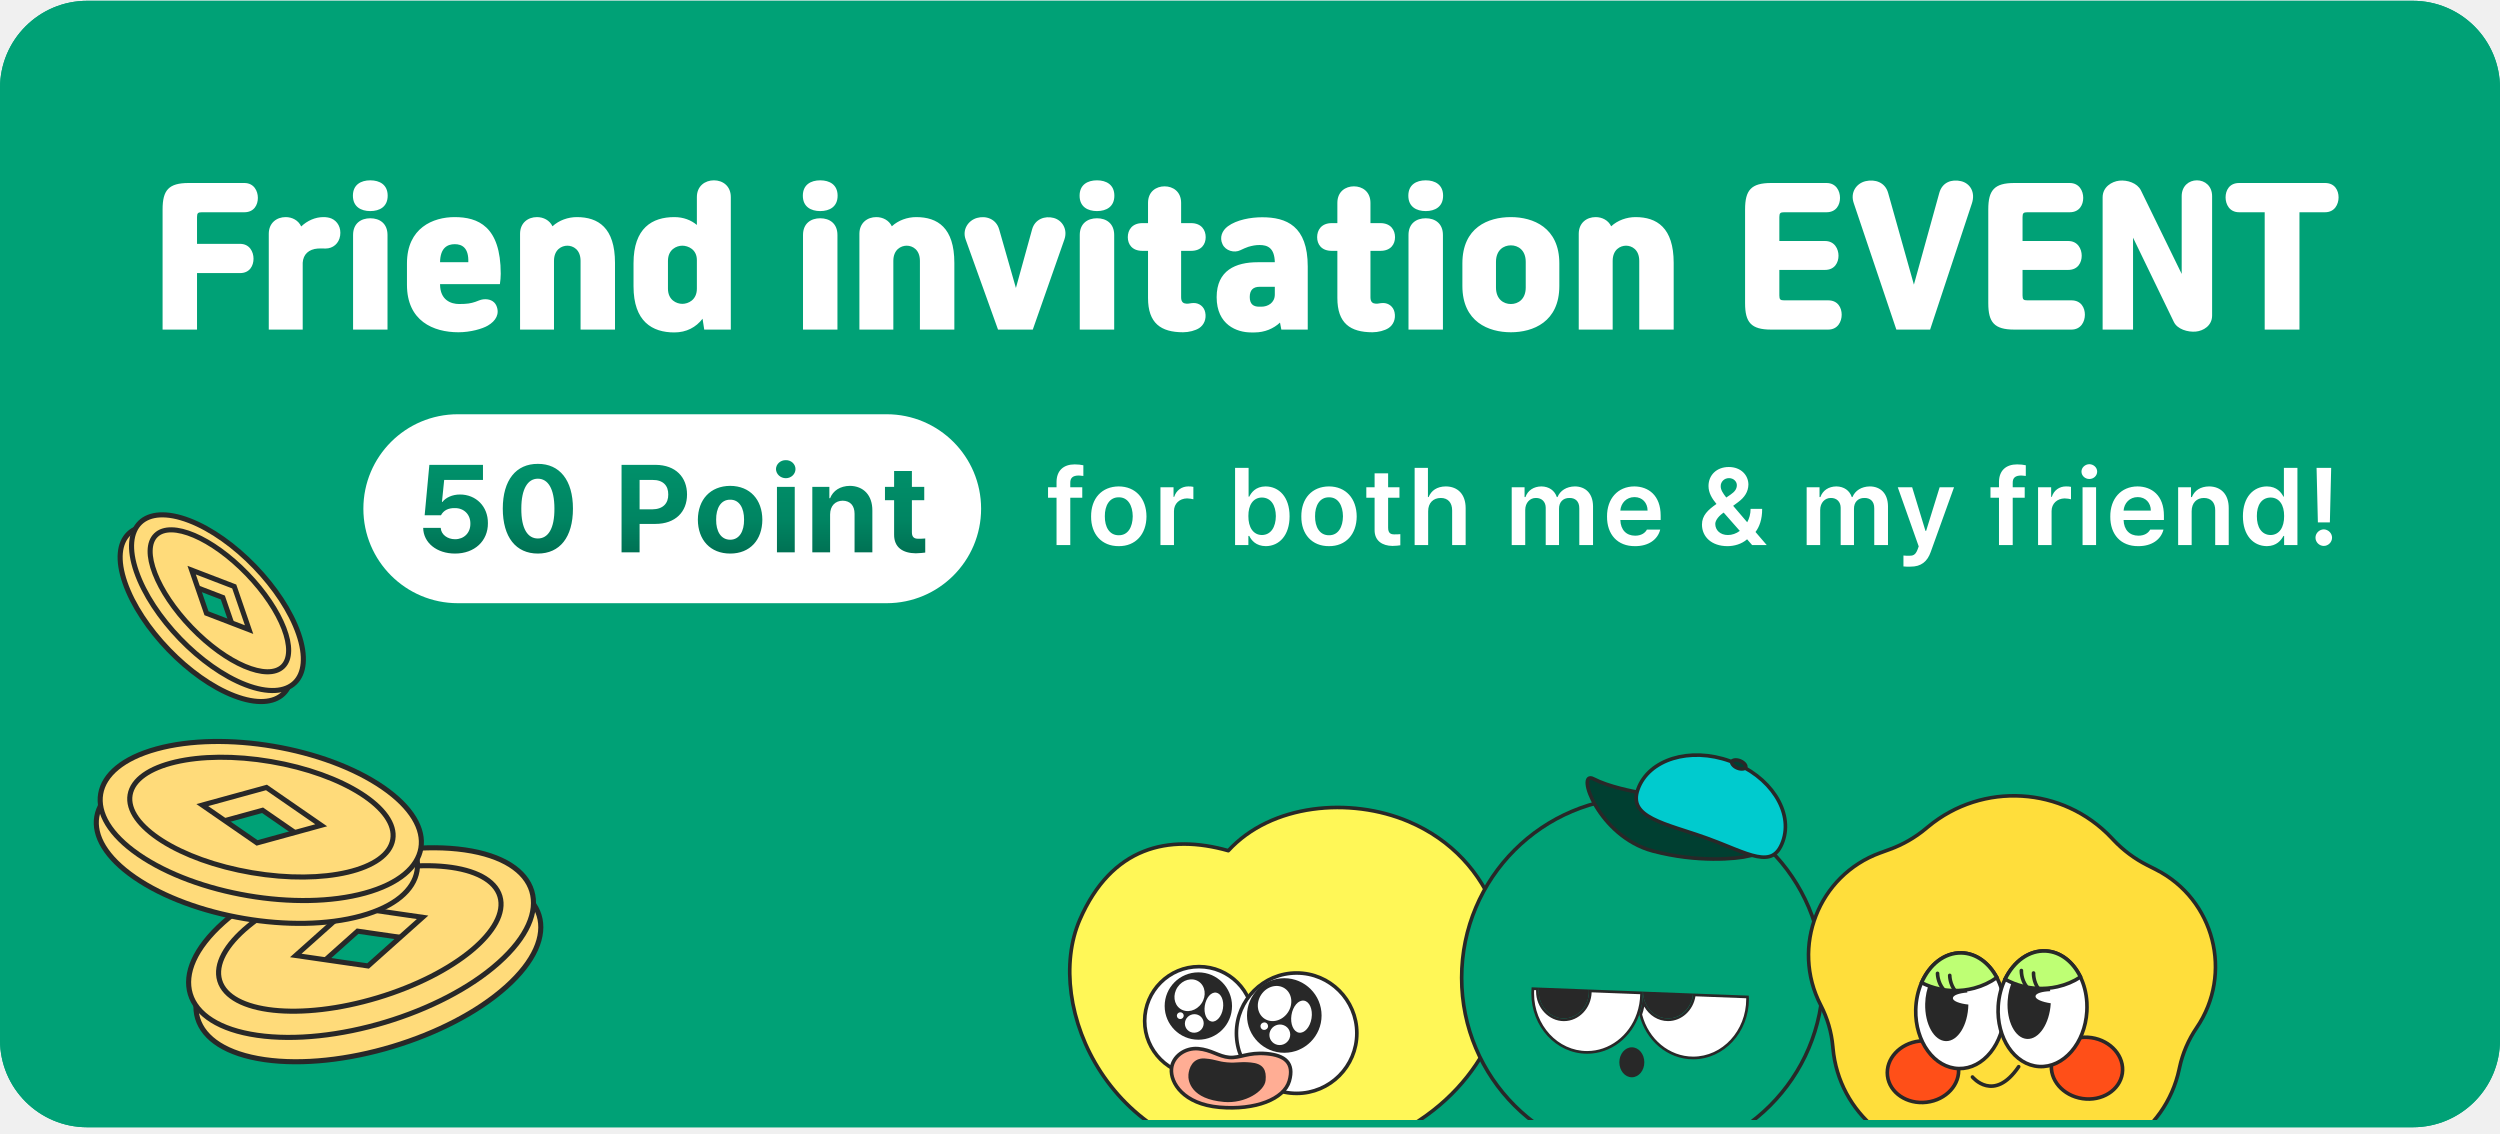
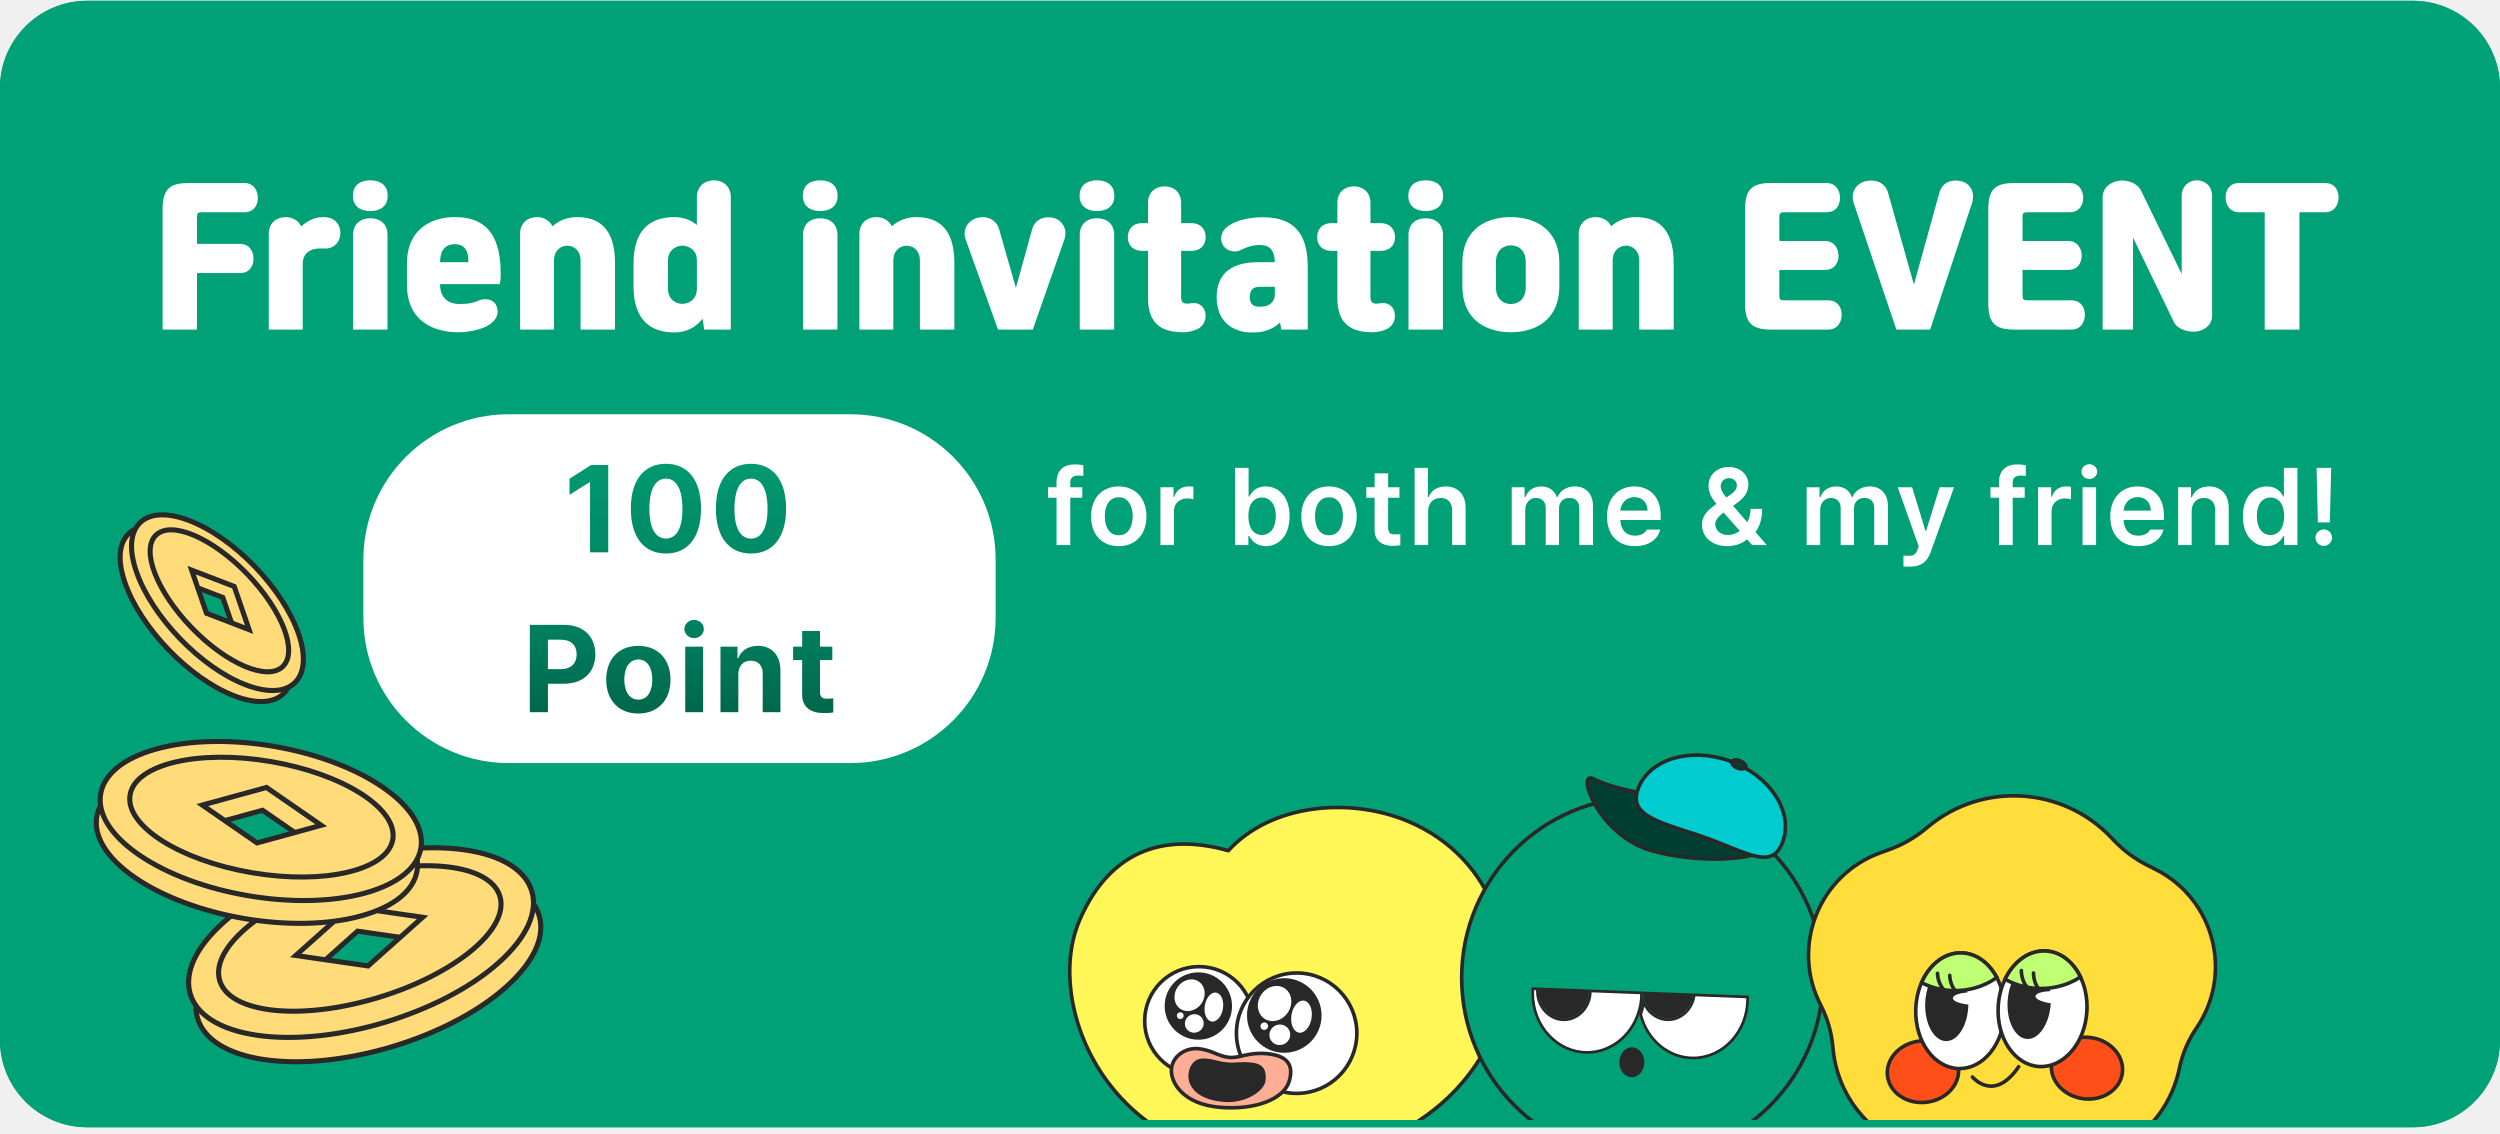
<svg xmlns="http://www.w3.org/2000/svg" width="344" height="156" viewBox="0 0 344 156" fill="none">
  <rect y="0.11" width="344" height="155" rx="12" fill="#00A176" />
  <path d="M27.11 45.352H22.372V28.815C22.372 26.17 23.201 25.181 25.96 25.181H33.62C34.953 25.181 35.483 26.285 35.483 27.228C35.483 28.171 34.977 29.206 33.62 29.206H27.777C27.248 29.206 27.11 29.321 27.11 29.873V33.553H33.022C34.355 33.553 34.885 34.657 34.885 35.6C34.885 36.543 34.379 37.578 33.022 37.578H27.11V45.352ZM41.652 45.352H36.983V32.173C36.983 30.655 38.087 29.873 39.306 29.873C40.203 29.873 41.054 30.31 41.445 31.161C42.296 30.356 43.377 29.873 44.504 29.873C44.849 29.873 45.24 29.919 45.585 30.057C46.459 30.425 46.965 31.345 46.804 32.426C46.643 33.507 45.815 34.197 44.803 34.197C44.481 34.197 44.067 34.174 43.745 34.197C42.48 34.289 41.721 35.002 41.652 36.152V45.352ZM48.56 26.929C48.56 25.411 49.664 24.813 50.952 24.813C52.24 24.813 53.344 25.411 53.344 26.929C53.344 28.447 52.24 29.045 50.952 29.045C49.664 29.045 48.56 28.447 48.56 26.929ZM48.583 45.352V32.334C48.583 30.747 49.664 30.034 50.952 30.034C52.24 30.034 53.321 30.747 53.321 32.334V45.352H48.583ZM63.082 45.72C59.609 45.72 55.998 44.156 55.998 39.188V36.244C55.998 31.345 59.609 29.873 62.553 29.873C65.75 29.873 68.901 31.115 68.901 37.67C68.901 38.061 68.855 38.705 68.786 39.096H60.552V39.119C60.552 41.304 62.07 41.833 63.174 41.833C64.301 41.833 64.784 41.741 65.405 41.534C65.75 41.419 66.095 41.235 66.486 41.189C67.268 41.097 68.004 41.373 68.303 42.063C68.786 43.19 68.234 44.156 67.13 44.8C66.394 45.237 64.761 45.72 63.082 45.72ZM62.576 33.599C61.564 33.599 60.575 34.105 60.552 36.083H64.439C64.508 34.105 63.588 33.599 62.576 33.599ZM76.229 45.352H71.56V32.173C71.56 30.655 72.664 29.873 73.883 29.873C74.78 29.873 75.631 30.31 76.022 31.138C76.919 30.31 78.161 29.873 79.38 29.873C82.301 29.873 84.624 31.322 84.624 36.175V45.352H79.886V35.899C79.886 34.335 78.851 33.806 78.069 33.806C77.287 33.806 76.229 34.335 76.229 35.899V45.352ZM100.559 27.113V45.352H96.902L96.672 43.857C95.775 45.03 94.464 45.743 92.785 45.743C89.749 45.743 87.173 44.248 87.173 39.395V36.221C87.173 31.368 89.749 29.873 92.785 29.873C94.05 29.873 95.085 30.287 95.89 30.954V27.113C95.89 25.595 97.017 24.813 98.236 24.813C99.455 24.813 100.559 25.595 100.559 27.113ZM91.911 35.899V39.717C91.911 41.281 93.084 41.81 93.889 41.81C94.694 41.81 95.89 41.281 95.89 39.717V35.784C95.89 34.312 94.671 33.806 93.889 33.806C93.084 33.806 91.911 34.335 91.911 35.899ZM110.471 26.929C110.471 25.411 111.575 24.813 112.863 24.813C114.151 24.813 115.255 25.411 115.255 26.929C115.255 28.447 114.151 29.045 112.863 29.045C111.575 29.045 110.471 28.447 110.471 26.929ZM110.494 45.352V32.334C110.494 30.747 111.575 30.034 112.863 30.034C114.151 30.034 115.232 30.747 115.232 32.334V45.352H110.494ZM122.923 45.352H118.254V32.173C118.254 30.655 119.358 29.873 120.577 29.873C121.474 29.873 122.325 30.31 122.716 31.138C123.613 30.31 124.855 29.873 126.074 29.873C128.995 29.873 131.318 31.322 131.318 36.175V45.352H126.58V35.899C126.58 34.335 125.545 33.806 124.763 33.806C123.981 33.806 122.923 34.335 122.923 35.899V45.352ZM144.987 29.988C146.183 30.31 146.942 31.575 146.459 32.955L142.112 45.352H137.328L132.866 32.932C132.383 31.575 133.234 30.333 134.43 29.988C135.649 29.643 137.075 30.103 137.489 31.575L139.789 39.625L142.02 31.552C142.411 30.149 143.768 29.666 144.987 29.988ZM148.552 26.929C148.552 25.411 149.656 24.813 150.944 24.813C152.232 24.813 153.336 25.411 153.336 26.929C153.336 28.447 152.232 29.045 150.944 29.045C149.656 29.045 148.552 28.447 148.552 26.929ZM148.575 45.352V32.334C148.575 30.747 149.656 30.034 150.944 30.034C152.232 30.034 153.313 30.747 153.313 32.334V45.352H148.575ZM157.968 41.005V34.519H157.209C155.76 34.519 155.185 33.599 155.185 32.633C155.185 31.69 155.737 30.701 157.209 30.701H157.968V27.918C157.968 26.354 159.095 25.641 160.245 25.641C161.395 25.641 162.522 26.354 162.522 27.918V30.701H163.879C165.351 30.701 165.903 31.69 165.903 32.633C165.903 33.599 165.328 34.519 163.879 34.519H162.522V40.913C162.522 41.603 162.867 41.764 163.258 41.787C163.603 41.81 163.81 41.695 164.27 41.695C165.029 41.695 165.673 42.201 165.834 42.96C166.041 43.903 165.65 44.731 165.006 45.145C164.477 45.49 163.58 45.72 162.798 45.72C159.739 45.72 157.968 44.478 157.968 41.005ZM179.946 45.352H176.312L176.128 44.386C175.254 45.214 174.012 45.743 172.632 45.743H172.126C170.217 45.743 167.411 44.708 167.411 40.89C167.411 37.187 170.056 36.083 173.046 36.083H175.415C175.369 34.082 174.403 33.714 173.299 33.714C172.77 33.714 172.31 33.806 171.758 33.967C171.39 34.082 171.091 34.243 170.677 34.427C169.849 34.841 168.63 34.519 168.216 33.599C167.779 32.679 168.147 31.736 168.952 31.138C170.171 30.241 172.103 29.896 173.667 29.896C177.002 29.896 179.946 31.069 179.946 36.681V45.352ZM175.415 40.522V39.464H173.322C172.448 39.464 171.965 39.901 171.965 40.867C171.965 41.833 172.448 42.201 173.253 42.201H173.575C174.426 42.201 175.415 41.695 175.415 40.522ZM184.021 41.005V34.519H183.262C181.813 34.519 181.238 33.599 181.238 32.633C181.238 31.69 181.79 30.701 183.262 30.701H184.021V27.918C184.021 26.354 185.148 25.641 186.298 25.641C187.448 25.641 188.575 26.354 188.575 27.918V30.701H189.932C191.404 30.701 191.956 31.69 191.956 32.633C191.956 33.599 191.381 34.519 189.932 34.519H188.575V40.913C188.575 41.603 188.92 41.764 189.311 41.787C189.656 41.81 189.863 41.695 190.323 41.695C191.082 41.695 191.726 42.201 191.887 42.96C192.094 43.903 191.703 44.731 191.059 45.145C190.53 45.49 189.633 45.72 188.851 45.72C185.792 45.72 184.021 44.478 184.021 41.005ZM193.786 26.929C193.786 25.411 194.89 24.813 196.178 24.813C197.466 24.813 198.57 25.411 198.57 26.929C198.57 28.447 197.466 29.045 196.178 29.045C194.89 29.045 193.786 28.447 193.786 26.929ZM193.809 45.352V32.334C193.809 30.747 194.89 30.034 196.178 30.034C197.466 30.034 198.547 30.747 198.547 32.334V45.352H193.809ZM201.224 39.349V36.244C201.224 31.299 204.766 29.873 207.894 29.873C210.953 29.873 214.564 31.299 214.564 36.244V39.349C214.564 44.294 210.953 45.72 207.894 45.72C204.835 45.72 201.224 44.294 201.224 39.349ZM209.941 39.556V36.037C209.941 34.404 208.883 33.76 207.894 33.76C206.905 33.76 205.847 34.404 205.847 36.037V39.556C205.847 41.189 206.905 41.833 207.894 41.833C208.883 41.833 209.941 41.189 209.941 39.556ZM221.904 45.352H217.235V32.173C217.235 30.655 218.339 29.873 219.558 29.873C220.455 29.873 221.306 30.31 221.697 31.138C222.594 30.31 223.836 29.873 225.055 29.873C227.976 29.873 230.299 31.322 230.299 36.175V45.352H225.561V35.899C225.561 34.335 224.526 33.806 223.744 33.806C222.962 33.806 221.904 34.335 221.904 35.899V45.352ZM244.837 29.873V33.162H251.116C252.45 33.162 252.979 34.266 252.979 35.186C252.979 36.106 252.473 37.141 251.116 37.141H244.837V40.66C244.837 41.212 244.975 41.327 245.504 41.327H251.553C252.91 41.327 253.416 42.362 253.416 43.305C253.416 44.248 252.887 45.352 251.553 45.352H243.71C240.95 45.352 240.122 44.363 240.122 41.718V28.815C240.122 26.17 240.95 25.181 243.71 25.181H251.323C252.657 25.181 253.186 26.285 253.186 27.228C253.186 28.171 252.68 29.206 251.323 29.206H245.504C244.975 29.206 244.837 29.321 244.837 29.873ZM269.839 24.928C271.104 25.227 271.84 26.469 271.334 27.987L265.584 45.352H260.938L255.073 27.941C254.567 26.469 255.441 25.227 256.706 24.928C257.994 24.629 259.397 25.066 259.811 26.561L263.353 39.165L266.849 26.538C267.263 25.066 268.551 24.629 269.839 24.928ZM278.302 29.873V33.162H284.581C285.915 33.162 286.444 34.266 286.444 35.186C286.444 36.106 285.938 37.141 284.581 37.141H278.302V40.66C278.302 41.212 278.44 41.327 278.969 41.327H285.018C286.375 41.327 286.881 42.362 286.881 43.305C286.881 44.248 286.352 45.352 285.018 45.352H277.175C274.415 45.352 273.587 44.363 273.587 41.718V28.815C273.587 26.17 274.415 25.181 277.175 25.181H284.788C286.122 25.181 286.651 26.285 286.651 27.228C286.651 28.171 286.145 29.206 284.788 29.206H278.969C278.44 29.206 278.302 29.321 278.302 29.873ZM302.293 24.813C303.397 24.813 304.386 25.595 304.386 26.998V43.42C304.386 44.823 303.167 45.536 302.132 45.628C301.028 45.72 299.602 45.306 299.119 44.294L293.507 32.702V45.352H289.321V27.159C289.321 25.733 290.563 24.974 291.621 24.859C292.725 24.744 294.082 25.181 294.588 26.193L300.2 37.693V26.998C300.2 25.595 301.189 24.813 302.293 24.813ZM316.406 45.352H311.622V29.206H308.103C306.769 29.206 306.24 28.102 306.24 27.159C306.24 26.216 306.746 25.181 308.103 25.181H319.925C321.282 25.181 321.788 26.216 321.788 27.159C321.788 28.102 321.259 29.206 319.925 29.206H316.406V45.352Z" fill="white" />
-   <rect x="50" y="57" width="85" height="26" rx="13" fill="white" />
-   <path d="M62.615 76.17C60.099 76.17 58.263 74.691 58.229 72.634H60.643C60.694 73.552 61.561 74.198 62.615 74.198C63.856 74.198 64.74 73.314 64.723 72.056C64.74 70.798 63.839 69.897 62.581 69.914C61.663 69.897 61.034 70.237 60.677 70.9H58.433L59.079 63.964H66.457V66.038H61.119L60.813 69.064H60.881C61.34 68.469 62.241 68.044 63.295 68.044C65.505 68.044 67.154 69.693 67.137 71.988C67.154 74.436 65.301 76.17 62.615 76.17ZM74.01 76.17C71.001 76.17 69.183 73.926 69.183 69.982C69.183 66.055 71.019 63.811 74.01 63.828C77.002 63.811 78.838 66.072 78.838 69.982C78.838 73.943 77.019 76.17 74.01 76.17ZM71.733 69.982C71.716 72.77 72.617 74.096 74.01 74.096C75.404 74.096 76.305 72.77 76.288 69.982C76.288 67.245 75.404 65.868 74.01 65.868C72.633 65.868 71.733 67.245 71.733 69.982ZM85.526 76V63.964H90.218C92.972 63.981 94.536 65.664 94.536 68.044C94.536 70.424 92.938 72.09 90.184 72.09H88.008V76H85.526ZM88.008 70.084H89.776C91.255 70.067 91.969 69.234 91.952 68.044C91.969 66.837 91.255 66.021 89.776 66.038H88.008V70.084ZM100.479 76.17C97.742 76.17 96.042 74.3 96.025 71.512C96.042 68.741 97.742 66.871 100.479 66.854C103.199 66.871 104.882 68.741 104.899 71.512C104.882 74.3 103.199 76.17 100.479 76.17ZM98.541 71.512C98.524 73.093 99.187 74.266 100.479 74.266C101.737 74.266 102.4 73.093 102.383 71.512C102.4 69.931 101.737 68.741 100.479 68.758C99.187 68.741 98.524 69.931 98.541 71.512ZM106.909 76V66.99H109.357V76H106.909ZM106.773 64.542C106.79 63.862 107.385 63.301 108.133 63.318C108.864 63.301 109.459 63.862 109.459 64.542C109.459 65.239 108.864 65.8 108.133 65.8C107.385 65.8 106.79 65.239 106.773 64.542ZM114.222 70.764V76H111.774V66.99H114.12V68.554H114.222C114.63 67.517 115.599 66.871 116.942 66.854C118.812 66.871 120.053 68.146 120.036 70.254V76H117.588V70.696C117.588 69.574 116.993 68.911 115.956 68.894C114.936 68.911 114.239 69.591 114.222 70.764ZM127.177 66.99V68.826H125.477V73.246C125.477 73.943 125.834 74.13 126.327 74.13C126.582 74.147 127.007 74.113 127.313 74.096V76.034C127.041 76.068 126.599 76.119 126.021 76.136C124.219 76.119 123.012 75.32 123.029 73.552V68.826H121.771V66.99H123.029V64.814H125.477V66.99H127.177Z" fill="url(#paint0_linear_4454_55460)" />
+   <rect x="50" y="57" width="87" height="48" rx="20" fill="white" />
+   <path d="M83.695 63.98V76H81.189V66.355H81.122L78.366 68.081V65.873L81.338 63.98H83.695ZM91.632 76.166C88.627 76.166 86.801 73.925 86.801 69.99C86.801 66.056 88.627 63.815 91.632 63.815C94.637 63.815 96.463 66.072 96.463 69.99C96.463 73.941 94.637 76.166 91.632 76.166ZM91.632 74.107C93.026 74.107 93.923 72.763 93.906 69.99C93.906 67.251 93.026 65.856 91.632 65.856C90.237 65.856 89.357 67.251 89.357 69.99C89.341 72.763 90.237 74.107 91.632 74.107ZM103.337 76.166C100.332 76.166 98.506 73.925 98.506 69.99C98.506 66.056 100.332 63.815 103.337 63.815C106.342 63.815 108.168 66.072 108.168 69.99C108.168 73.941 106.342 76.166 103.337 76.166ZM103.337 74.107C104.731 74.107 105.628 72.763 105.611 69.99C105.611 67.251 104.731 65.856 103.337 65.856C101.942 65.856 101.062 67.251 101.062 69.99C101.046 72.763 101.942 74.107 103.337 74.107ZM72.904 98V85.981H77.619C80.358 85.981 81.919 87.657 81.919 90.031C81.919 92.439 80.325 94.082 77.552 94.082H75.394V98H72.904ZM75.394 92.073H77.154C78.632 92.073 79.345 91.243 79.345 90.031C79.345 88.836 78.632 88.022 77.154 88.022H75.394V92.073ZM87.83 98.183C85.107 98.183 83.414 96.307 83.414 93.518C83.414 90.728 85.107 88.869 87.83 88.869C90.552 88.869 92.262 90.728 92.262 93.518C92.262 96.307 90.552 98.183 87.83 98.183ZM87.846 96.273C89.108 96.273 89.755 95.095 89.755 93.518C89.755 91.924 89.108 90.745 87.846 90.745C86.568 90.745 85.904 91.924 85.904 93.518C85.904 95.095 86.568 96.273 87.846 96.273ZM94.289 98V88.985H96.746V98H94.289ZM95.517 87.807C94.77 87.807 94.172 87.242 94.172 86.561C94.172 85.864 94.77 85.3 95.517 85.3C96.248 85.3 96.845 85.864 96.845 86.561C96.845 87.242 96.248 87.807 95.517 87.807ZM101.594 92.787V98H99.137V88.985H101.478V90.562H101.578C101.993 89.517 102.956 88.869 104.284 88.869C106.16 88.869 107.405 90.147 107.388 92.256V98H104.948V92.688C104.948 91.575 104.333 90.911 103.321 90.911C102.291 90.911 101.594 91.592 101.594 92.787ZM114.528 88.985V90.828H112.834V95.228C112.834 95.941 113.183 96.124 113.681 96.141C113.93 96.141 114.362 96.124 114.661 96.091V98.033C114.395 98.083 113.963 98.116 113.349 98.116C111.573 98.116 110.361 97.319 110.377 95.576V90.828H109.132V88.985H110.377V86.827H112.834V88.985H114.528Z" fill="url(#paint0_linear_4454_55460)" />
  <path d="M148.92 67.05V68.49H147.27V75H145.38V68.49H144.21V67.05H145.38V66.3C145.395 64.74 146.355 63.9 147.87 63.9C148.32 63.9 148.725 63.945 149.07 64.02V65.49C148.755 65.445 148.53 65.445 148.41 65.43C147.63 65.445 147.255 65.745 147.27 66.45V67.05H148.92ZM153.945 75.15C151.605 75.165 150.12 73.515 150.135 71.07C150.12 68.58 151.605 66.945 153.945 66.93C156.255 66.945 157.74 68.58 157.755 71.07C157.74 73.515 156.255 75.165 153.945 75.15ZM152.025 71.04C152.01 72.51 152.655 73.665 153.945 73.65C155.22 73.665 155.85 72.51 155.865 71.04C155.85 69.585 155.22 68.415 153.945 68.43C152.655 68.415 152.01 69.585 152.025 71.04ZM159.678 75V67.05H161.478V68.37H161.568C161.853 67.455 162.618 66.93 163.518 66.93C163.743 66.93 164.043 66.945 164.208 66.99V68.7C164.043 68.64 163.653 68.595 163.338 68.58C162.303 68.595 161.538 69.3 161.538 70.32V75H159.678ZM169.947 75V64.38H171.807V68.34H171.897C172.182 67.785 172.752 66.945 174.147 66.93C175.992 66.945 177.447 68.385 177.447 71.04C177.447 73.65 176.037 75.135 174.177 75.15C172.797 75.135 172.182 74.325 171.897 73.74H171.777V75H169.947ZM171.777 71.01C171.762 72.57 172.452 73.605 173.637 73.62C174.882 73.605 175.542 72.525 175.557 71.01C175.542 69.54 174.897 68.475 173.637 68.46C172.437 68.475 171.762 69.48 171.777 71.01ZM182.872 75.15C180.532 75.165 179.047 73.515 179.062 71.07C179.047 68.58 180.532 66.945 182.872 66.93C185.182 66.945 186.667 68.58 186.682 71.07C186.667 73.515 185.182 75.165 182.872 75.15ZM180.952 71.04C180.937 72.51 181.582 73.665 182.872 73.65C184.147 73.665 184.777 72.51 184.792 71.04C184.777 69.585 184.147 68.415 182.872 68.43C181.582 68.415 180.937 69.585 180.952 71.04ZM192.565 67.05V68.49H191.005V72.6C191.005 73.38 191.38 73.53 191.845 73.53C192.07 73.545 192.43 73.515 192.685 73.5V75.03C192.445 75.075 192.085 75.105 191.605 75.12C190.21 75.105 189.13 74.415 189.145 72.93V68.49H188.005V67.05H189.145V65.13H191.005V67.05H192.565ZM196.514 70.35V75H194.654V64.38H196.484V68.4H196.574C196.949 67.5 197.714 66.945 198.944 66.93C200.594 66.945 201.674 68.01 201.674 69.93V75H199.814V70.23C199.814 69.15 199.229 68.52 198.254 68.52C197.234 68.52 196.514 69.18 196.514 70.35ZM208.011 75V67.05H209.781V68.4H209.901C210.216 67.485 211.026 66.945 212.091 66.93C213.156 66.945 213.921 67.5 214.221 68.4H214.311C214.671 67.515 215.541 66.945 216.711 66.93C218.166 66.945 219.186 67.89 219.201 69.66V75H217.311V69.96C217.326 68.955 216.726 68.505 215.961 68.52C215.046 68.505 214.506 69.135 214.521 70.02V75H212.691V69.87C212.691 69.045 212.136 68.505 211.341 68.52C210.531 68.505 209.871 69.18 209.871 70.17V75H208.011ZM224.967 75.15C222.582 75.165 221.112 73.56 221.127 71.07C221.112 68.61 222.612 66.945 224.877 66.93C226.827 66.945 228.507 68.16 228.507 70.95V71.55H222.957C223.002 72.915 223.782 73.71 224.997 73.71C225.822 73.71 226.362 73.35 226.617 72.87H228.447C228.102 74.25 226.827 75.165 224.967 75.15ZM222.957 70.26H226.707C226.707 69.195 225.987 68.4 224.907 68.4C223.782 68.4 223.032 69.24 222.957 70.26ZM237.701 75.15C235.526 75.15 234.191 73.875 234.191 72.18C234.191 70.935 235.001 70.17 236.186 69.345C235.571 68.595 235.091 67.83 235.091 66.87C235.091 65.385 236.201 64.26 237.881 64.26C239.546 64.26 240.566 65.37 240.581 66.66C240.566 67.68 240.041 68.445 239.171 69.09L238.481 69.6L240.416 71.865C240.701 71.34 240.881 70.725 240.881 70.02H242.471C242.486 71.475 242.081 72.51 241.556 73.2L243.101 75H241.091L240.401 74.205C239.651 74.865 238.631 75.15 237.701 75.15ZM236.021 72.09C236.021 72.945 236.696 73.62 237.761 73.62C238.316 73.62 238.901 73.425 239.396 73.05L237.176 70.53L237.011 70.65C236.306 71.175 236.021 71.73 236.021 72.09ZM236.771 66.9C236.756 67.395 237.086 67.89 237.536 68.46L238.151 68.04C238.691 67.665 238.991 67.29 238.991 66.75C238.991 66.285 238.571 65.79 237.911 65.79C237.221 65.79 236.756 66.33 236.771 66.9ZM248.597 75V67.05H250.367V68.4H250.487C250.802 67.485 251.612 66.945 252.677 66.93C253.742 66.945 254.507 67.5 254.807 68.4H254.897C255.257 67.515 256.127 66.945 257.297 66.93C258.752 66.945 259.772 67.89 259.787 69.66V75H257.897V69.96C257.912 68.955 257.312 68.505 256.547 68.52C255.632 68.505 255.092 69.135 255.107 70.02V75H253.277V69.87C253.277 69.045 252.722 68.505 251.927 68.52C251.117 68.505 250.457 69.18 250.457 70.17V75H248.597ZM262.874 77.97C262.514 77.985 262.154 77.97 261.914 77.94V76.44C262.139 76.47 262.469 76.47 262.694 76.47C263.159 76.47 263.549 76.44 263.864 75.6L264.014 75.18L261.134 67.05H263.114L264.944 73.05H265.034L266.894 67.05H268.874L265.664 75.96C265.214 77.235 264.374 77.985 262.874 77.97ZM278.6 67.05V68.49H276.95V75H275.06V68.49H273.89V67.05H275.06V66.3C275.075 64.74 276.035 63.9 277.55 63.9C278 63.9 278.405 63.945 278.75 64.02V65.49C278.435 65.445 278.21 65.445 278.09 65.43C277.31 65.445 276.935 65.745 276.95 66.45V67.05H278.6ZM280.438 75V67.05H282.238V68.37H282.328C282.613 67.455 283.378 66.93 284.278 66.93C284.503 66.93 284.803 66.945 284.968 66.99V68.7C284.803 68.64 284.413 68.595 284.098 68.58C283.063 68.595 282.298 69.3 282.298 70.32V75H280.438ZM286.56 75V67.05H288.42V75H286.56ZM286.41 64.89C286.41 64.335 286.905 63.885 287.49 63.87C288.09 63.885 288.57 64.335 288.57 64.89C288.57 65.46 288.09 65.91 287.49 65.91C286.905 65.91 286.41 65.46 286.41 64.89ZM294.215 75.15C291.83 75.165 290.36 73.56 290.375 71.07C290.36 68.61 291.86 66.945 294.125 66.93C296.075 66.945 297.755 68.16 297.755 70.95V71.55H292.205C292.25 72.915 293.03 73.71 294.245 73.71C295.07 73.71 295.61 73.35 295.865 72.87H297.695C297.35 74.25 296.075 75.165 294.215 75.15ZM292.205 70.26H295.955C295.955 69.195 295.235 68.4 294.155 68.4C293.03 68.4 292.28 69.24 292.205 70.26ZM301.572 70.35V75H299.712V67.05H301.482V68.4H301.602C301.962 67.5 302.772 66.945 303.972 66.93C305.607 66.945 306.687 68.025 306.672 69.93V75H304.812V70.23C304.827 69.15 304.242 68.52 303.252 68.52C302.277 68.52 301.572 69.18 301.572 70.35ZM311.925 75.15C310.035 75.135 308.625 73.65 308.625 71.04C308.625 68.385 310.08 66.945 311.925 66.93C313.32 66.945 313.905 67.785 314.205 68.34H314.265V64.38H316.125V75H314.295V73.74H314.205C313.89 74.325 313.275 75.135 311.925 75.15ZM310.545 71.01C310.53 72.525 311.19 73.605 312.435 73.62C313.62 73.605 314.31 72.57 314.295 71.01C314.31 69.48 313.635 68.475 312.435 68.46C311.175 68.475 310.53 69.54 310.545 71.01ZM320.77 64.38L320.59 71.88H318.94L318.76 64.38H320.77ZM318.61 73.98C318.61 73.365 319.135 72.855 319.75 72.84C320.365 72.855 320.89 73.365 320.89 73.98C320.89 74.61 320.365 75.12 319.75 75.12C319.135 75.12 318.61 74.61 318.61 73.98Z" fill="white" />
  <mask id="mask0_4454_55460" style="mask-type:alpha" maskUnits="userSpaceOnUse" x="133" y="100" width="180" height="55">
    <rect x="133.803" y="100.11" width="178.557" height="54.46" rx="12" fill="#00A176" />
  </mask>
  <g mask="url(#mask0_4454_55460)">
    <path d="M148.588 126.538C152.947 116.535 160.76 114.71 169.015 117.055C174.909 110.607 185.755 109.622 193.818 113.043C205.855 118.149 209.503 131.28 205.855 141.129C202.208 150.977 191.723 159.731 175.217 159.731C152.663 159.731 143.429 138.377 148.588 126.538Z" fill="#FFF757" stroke="#282828" stroke-width="0.5" stroke-linecap="round" stroke-linejoin="round" />
    <path d="M164.984 147.962C169.114 147.962 172.462 144.614 172.462 140.484C172.462 136.355 169.114 133.007 164.984 133.007C160.854 133.007 157.506 136.355 157.506 140.484C157.506 144.614 160.854 147.962 164.984 147.962Z" fill="white" stroke="#282828" stroke-width="0.5" stroke-linecap="round" stroke-linejoin="round" />
    <path d="M164.893 143.065C167.452 143.065 169.527 140.99 169.527 138.431C169.527 135.871 167.452 133.796 164.893 133.796C162.333 133.796 160.258 135.871 160.258 138.431C160.258 140.99 162.333 143.065 164.893 143.065Z" fill="#282828" />
    <path d="M165.335 138.059C166.036 137.023 165.865 135.684 164.953 135.067C164.042 134.451 162.736 134.792 162.035 135.828C161.335 136.863 161.506 138.203 162.417 138.819C163.329 139.435 164.635 139.094 165.335 138.059Z" fill="white" />
    <path d="M165.527 141.304C165.248 141.958 164.49 142.272 163.831 142.01C163.173 141.748 162.863 141 163.142 140.349C163.421 139.698 164.179 139.381 164.838 139.643C165.496 139.905 165.806 140.652 165.527 141.304Z" fill="white" />
    <path d="M162.6 140.18C162.838 140.073 162.945 139.796 162.839 139.562C162.733 139.328 162.454 139.225 162.217 139.333C161.979 139.44 161.872 139.717 161.978 139.951C162.084 140.185 162.363 140.288 162.6 140.18Z" fill="white" />
    <path d="M168.279 138.769C168.45 137.671 168.029 136.693 167.339 136.585C166.649 136.478 165.951 137.281 165.78 138.379C165.608 139.477 166.029 140.454 166.719 140.562C167.409 140.67 168.107 139.867 168.279 138.769Z" fill="white" />
    <path d="M178.417 150.45C182.992 150.45 186.701 146.741 186.701 142.166C186.701 137.591 182.992 133.882 178.417 133.882C173.841 133.882 170.133 137.591 170.133 142.166C170.133 146.741 173.841 150.45 178.417 150.45Z" fill="white" stroke="#282828" stroke-width="0.5" stroke-linecap="round" stroke-linejoin="round" />
    <path d="M176.718 144.863C179.551 144.863 181.849 142.565 181.849 139.732C181.849 136.898 179.551 134.601 176.718 134.601C173.884 134.601 171.587 136.898 171.587 139.732C171.587 142.565 173.884 144.863 176.718 144.863Z" fill="#282828" />
    <path d="M177.208 139.32C177.984 138.172 177.795 136.688 176.786 136.006C175.777 135.324 174.33 135.702 173.554 136.849C172.778 137.997 172.967 139.481 173.976 140.163C174.985 140.845 176.432 140.468 177.208 139.32Z" fill="white" />
    <path d="M177.422 142.916C177.115 143.64 176.274 143.991 175.544 143.698C174.813 143.405 174.472 142.582 174.782 141.858C175.092 141.135 175.93 140.783 176.66 141.076C177.391 141.369 177.732 142.192 177.422 142.916Z" fill="white" />
    <path d="M174.447 141.393C174.334 141.659 174.027 141.786 173.761 141.679C173.496 141.572 173.372 141.273 173.482 141.007C173.593 140.742 173.903 140.615 174.168 140.721C174.433 140.828 174.557 141.128 174.447 141.393Z" fill="white" />
    <path d="M180.469 140.108C180.659 138.891 180.194 137.808 179.43 137.689C178.667 137.57 177.894 138.459 177.704 139.676C177.514 140.893 177.979 141.975 178.743 142.095C179.506 142.214 180.279 141.324 180.469 140.108Z" fill="white" />
    <path d="M161.193 147.068C161.026 148.981 162.84 151.93 167.793 152.361C172.745 152.791 176.686 151.238 177.407 148.745C178.127 146.251 176.806 145.205 174.261 144.982C171.72 144.762 170.585 145.626 169.14 145.499C167.694 145.373 166.673 144.456 164.873 144.298C163.074 144.141 161.344 145.355 161.193 147.068Z" fill="#FFAD94" stroke="#282828" stroke-width="0.5" stroke-linecap="round" stroke-linejoin="round" />
    <path d="M168.414 151.379C171.306 151.629 173.784 149.919 173.899 148.631C174.014 147.344 173.689 146.588 172.069 146.444C170.448 146.301 170.249 146.552 168.847 146.43C167.446 146.308 167.336 146.032 165.804 145.899C164.273 145.766 163.848 147.09 163.776 147.883C163.705 148.676 164.08 150.999 168.417 151.376L168.414 151.379Z" fill="#282828" stroke="#282828" stroke-width="0.5" stroke-linecap="round" stroke-linejoin="round" />
    <circle cx="25.11" cy="25.11" r="24.86" transform="matrix(-1 0 0 1 251.094 109.437)" fill="#00A176" stroke="#282828" stroke-width="0.5" />
    <path d="M219.268 107.173C221.288 108.233 224.739 108.939 226.212 109.16L240.732 117.772C238.838 118.213 233.535 118.699 227.475 117.109C219.899 115.122 216.743 105.848 219.268 107.173Z" fill="#003F31" stroke="#282828" stroke-width="0.5" stroke-linecap="round" />
    <path d="M225.388 108.581C225.022 109.591 225.088 110.36 225.437 110.987C225.794 111.627 226.469 112.16 227.403 112.643C228.334 113.125 229.492 113.543 230.78 113.97C231.161 114.096 231.553 114.223 231.954 114.353C232.901 114.66 233.894 114.982 234.887 115.342C235.908 115.712 236.864 116.098 237.748 116.455C238.087 116.592 238.415 116.725 238.732 116.851C239.884 117.308 240.887 117.673 241.757 117.844C242.627 118.016 243.328 117.987 243.896 117.694C244.46 117.403 244.94 116.827 245.312 115.799C246.05 113.763 245.631 111.507 244.323 109.495C243.015 107.483 240.823 105.731 238.054 104.727C235.284 103.724 232.479 103.666 230.185 104.373C227.892 105.08 226.126 106.545 225.388 108.581Z" fill="#00CBCE" stroke="#282828" stroke-width="0.5" />
    <path d="M238.307 104.799C238.272 104.886 238.283 105.027 238.415 105.206C238.544 105.381 238.766 105.556 239.057 105.675C239.348 105.795 239.629 105.826 239.844 105.792C240.064 105.757 240.17 105.664 240.206 105.578C240.242 105.491 240.23 105.35 240.098 105.171C239.969 104.996 239.747 104.821 239.456 104.702C239.165 104.582 238.884 104.551 238.669 104.585C238.449 104.62 238.343 104.713 238.307 104.799Z" fill="#003F31" stroke="#282828" stroke-width="0.5" />
    <path d="M232.978 145.576C237.108 145.576 240.467 141.94 240.467 137.464C240.467 137.368 240.463 137.275 240.455 137.179L233.134 136.896C232.904 138.83 231.352 140.318 229.527 140.318C228.02 140.318 226.714 139.312 226.164 137.891C226.087 138.466 225.953 139.034 225.764 139.594C226.651 143.116 229.608 145.573 232.982 145.573L232.978 145.576Z" fill="white" />
    <path d="M233.293 137.089C232.985 139.03 231.389 140.503 229.526 140.503C228.142 140.503 226.921 139.701 226.249 138.506C226.175 138.874 226.079 139.241 225.956 139.605C226.836 143.015 229.712 145.39 232.977 145.39C237.004 145.39 240.281 141.835 240.281 137.464C240.281 137.427 240.281 137.393 240.281 137.36L233.296 137.093M226.049 136.439H226.075C226.097 138.484 227.634 140.136 229.526 140.136C231.419 140.136 232.821 138.625 232.966 136.707L240.629 137C240.637 137.156 240.652 137.308 240.652 137.464C240.652 142.047 237.215 145.761 232.977 145.761C229.422 145.761 226.439 143.141 225.567 139.59C225.878 138.688 226.056 137.716 226.056 136.696C226.056 136.61 226.045 136.525 226.045 136.439H226.049Z" fill="#282828" />
    <path d="M218.384 144.808C221.486 144.808 224.303 142.69 225.39 139.531C225.71 138.607 225.869 137.654 225.869 136.696C225.869 136.67 225.869 136.644 225.869 136.622L218.818 136.351C218.818 136.351 218.818 136.385 218.818 136.403C218.818 138.567 217.185 140.322 215.178 140.322C213.17 140.322 211.537 138.563 211.537 136.403C211.537 136.299 211.541 136.192 211.552 136.073L210.918 136.047C210.903 136.262 210.895 136.481 210.895 136.696C210.895 141.168 214.254 144.808 218.384 144.808Z" fill="white" />
    <path d="M211.098 136.24C211.091 136.393 211.087 136.545 211.087 136.697C211.087 141.068 214.364 144.624 218.39 144.624C221.415 144.624 224.161 142.553 225.222 139.473C225.523 138.604 225.679 137.706 225.69 136.801L225.363 136.79L219.01 136.545C218.939 138.745 217.251 140.508 215.188 140.508C213.124 140.508 211.362 138.667 211.362 136.4C211.362 136.352 211.362 136.3 211.362 136.248L211.098 136.237M210.753 135.854L211.766 135.892C211.744 136.059 211.729 136.226 211.729 136.4C211.729 138.463 213.277 140.137 215.184 140.137C217.091 140.137 218.639 138.463 218.639 136.4C218.639 136.318 218.631 136.237 218.628 136.155L225.374 136.415L226.05 136.441C226.05 136.526 226.061 136.608 226.061 136.697C226.061 137.717 225.883 138.69 225.571 139.591C224.484 142.746 221.682 144.995 218.387 144.995C214.149 144.995 210.712 141.28 210.712 136.697C210.712 136.411 210.727 136.133 210.753 135.854Z" fill="#282828" />
    <path d="M218.637 136.4C218.637 138.463 217.09 140.137 215.182 140.137C213.275 140.137 211.727 138.463 211.727 136.4C211.727 136.226 211.742 136.059 211.765 135.892L218.626 136.155C218.63 136.237 218.637 136.318 218.637 136.4Z" fill="#282828" />
    <path d="M229.526 140.138C227.63 140.138 226.093 138.486 226.075 136.445L232.966 136.709C232.821 138.627 231.337 140.138 229.526 140.138Z" fill="#282828" />
    <ellipse cx="224.54" cy="146.172" rx="1.719" ry="2.063" fill="#282828" />
    <path d="M290.553 115.303C283.856 108.204 272.794 107.535 265.29 113.775L264.986 114.027C263.509 115.256 261.83 116.22 260.025 116.878L258.7 117.361C250.221 120.452 246.384 130.287 250.53 138.303C251.45 140.082 252.016 142.022 252.196 144.017L252.218 144.252C253.028 153.213 260.995 159.791 269.948 158.888L272.213 158.66C274.238 158.456 276.282 158.579 278.267 159.026L280.488 159.526C289.267 161.502 297.97 155.933 299.854 147.135L299.904 146.904C300.323 144.946 301.119 143.087 302.247 141.432C307.329 133.975 304.706 123.749 296.662 119.659L295.405 119.02C293.692 118.149 292.143 116.989 290.824 115.591L290.553 115.303Z" fill="#FFDE3B" stroke="#282828" stroke-width="0.5" />
    <path d="M265.097 151.667C267.793 151.349 269.757 149.208 269.483 146.884C269.209 144.56 266.801 142.934 264.105 143.252C261.408 143.57 259.445 145.712 259.719 148.036C259.993 150.359 262.401 151.985 265.097 151.667Z" fill="#FF4F18" stroke="#282828" stroke-width="0.5" stroke-linecap="round" stroke-linejoin="round" />
    <path d="M292.028 147.705C292.374 145.391 290.479 143.189 287.794 142.786C285.109 142.384 282.651 143.934 282.304 146.248C281.958 148.562 283.853 150.764 286.538 151.166C289.223 151.568 291.681 150.019 292.028 147.705Z" fill="#FF4F18" stroke="#282828" stroke-width="0.5" stroke-linecap="round" stroke-linejoin="round" />
    <path d="M264.404 135.215C263.924 136.322 263.636 137.589 263.604 138.942C263.508 143.339 266.163 146.961 269.538 147.036C272.912 147.111 275.726 143.606 275.822 139.212C275.827 139.025 275.824 138.84 275.817 138.655C275.811 138.428 275.798 138.205 275.776 137.986C275.654 136.706 275.294 135.522 274.757 134.51" fill="white" />
    <path d="M264.404 135.215C263.924 136.322 263.636 137.589 263.604 138.942C263.508 143.339 266.163 146.961 269.538 147.036C272.912 147.111 275.726 143.606 275.822 139.212C275.827 139.025 275.824 138.84 275.817 138.655C275.811 138.428 275.798 138.205 275.776 137.986C275.654 136.706 275.294 135.522 274.757 134.51" stroke="#282828" stroke-width="0.5" stroke-linecap="round" stroke-linejoin="round" />
    <path d="M267.41 135.437C266.76 135.424 266.128 135.348 265.517 135.22C265.154 136.037 264.929 137.041 264.904 138.131C264.843 140.925 266.124 143.22 267.764 143.258C269.405 143.296 270.784 141.056 270.847 138.262C270.848 138.25 270.849 138.238 270.849 138.227C269.608 138.096 268.705 137.739 268.715 137.344C268.724 136.948 269.557 136.661 270.712 136.567C270.613 136.033 270.464 135.537 270.27 135.1C269.367 135.339 268.406 135.459 267.41 135.437Z" fill="#282828" />
    <path d="M264.405 135.215C265.488 132.729 267.554 131.065 269.888 131.118C271.921 131.162 273.692 132.495 274.758 134.51" stroke="#282828" stroke-width="0.5" stroke-linecap="round" stroke-linejoin="round" />
    <path d="M266.892 136.092C267.5 136.22 268.135 136.293 268.786 136.309C269.781 136.331 270.742 136.211 271.645 135.972C272.799 135.666 273.853 135.164 274.761 134.512C273.695 132.5 271.921 131.166 269.892 131.12C267.557 131.069 265.491 132.731 264.408 135.217C265.173 135.61 266.009 135.907 266.898 136.092L266.892 136.092Z" fill="#BEFF74" stroke="#282828" stroke-width="0.5" stroke-linecap="round" stroke-linejoin="round" />
    <path d="M266.603 133.936C266.603 133.936 266.591 135.149 267.412 136.129L266.603 133.936Z" fill="#BEFF74" />
    <path d="M266.603 133.936C266.603 133.936 266.591 135.149 267.412 136.129" stroke="#282828" stroke-width="0.5" stroke-linecap="round" stroke-linejoin="round" />
    <path d="M268.284 134.215C268.284 134.215 268.273 135.428 269.093 136.408L268.284 134.215Z" fill="#BEFF74" />
    <path d="M268.284 134.215C268.284 134.215 268.273 135.428 269.093 136.408" stroke="#282828" stroke-width="0.5" stroke-linecap="round" stroke-linejoin="round" />
    <path d="M275.897 134.743C275.374 135.829 275.036 137.085 274.955 138.438C274.689 142.827 277.203 146.549 280.573 146.753C283.943 146.957 286.888 143.566 287.153 139.176C287.164 138.989 287.17 138.804 287.169 138.62C287.171 138.394 287.167 138.171 287.154 137.95C287.079 136.667 286.767 135.469 286.27 134.438" fill="white" />
    <path d="M275.897 134.743C275.374 135.829 275.036 137.085 274.955 138.438C274.689 142.827 277.203 146.549 280.573 146.753C283.943 146.957 286.888 143.566 287.153 139.176C287.164 138.989 287.17 138.804 287.169 138.62C287.171 138.394 287.167 138.171 287.154 137.95C287.079 136.667 286.767 135.469 286.27 134.438" stroke="#282828" stroke-width="0.5" stroke-linecap="round" stroke-linejoin="round" />
    <path d="M278.857 135.132C278.208 135.093 277.577 134.993 276.973 134.842C276.582 135.646 276.316 136.638 276.25 137.726C276.081 140.517 277.271 142.859 278.911 142.958C280.55 143.057 282.014 140.876 282.183 138.085C282.184 138.073 282.184 138.061 282.185 138.05C280.949 137.869 280.061 137.481 280.085 137.084C280.109 136.686 280.954 136.435 282.113 136.385C282.034 135.846 281.903 135.346 281.727 134.901C280.818 135.104 279.853 135.189 278.857 135.129L278.857 135.132Z" fill="#282828" />
    <path d="M275.896 134.739C277.073 132.296 279.202 130.715 281.534 130.856C283.562 130.979 285.281 132.379 286.269 134.431" stroke="#282828" stroke-width="0.5" stroke-linecap="round" stroke-linejoin="round" />
    <path d="M278.349 135.71C278.953 135.861 279.583 135.961 280.232 136C281.226 136.06 282.19 135.975 283.103 135.772C284.266 135.511 285.341 135.051 286.273 134.433C285.285 132.381 283.566 130.981 281.538 130.858C279.206 130.717 277.077 132.298 275.9 134.744C276.649 135.164 277.473 135.496 278.352 135.713L278.349 135.71Z" fill="#BEFF74" stroke="#282828" stroke-width="0.5" stroke-linecap="round" stroke-linejoin="round" />
    <path d="M278.142 133.546C278.142 133.546 278.083 134.757 278.867 135.769L278.142 133.546Z" fill="#BEFF74" />
    <path d="M278.142 133.546C278.142 133.546 278.083 134.757 278.867 135.769" stroke="#282828" stroke-width="0.5" stroke-linecap="round" stroke-linejoin="round" />
    <path d="M279.815 133.888C279.815 133.888 279.757 135.098 280.54 136.111L279.815 133.888Z" fill="#BEFF74" />
    <path d="M279.815 133.888C279.815 133.888 279.757 135.098 280.54 136.111" stroke="#282828" stroke-width="0.5" stroke-linecap="round" stroke-linejoin="round" />
    <path d="M271.413 148.196C271.413 148.196 274.35 151.811 277.77 146.777" stroke="#282828" stroke-width="0.5" stroke-linecap="round" stroke-linejoin="round" />
  </g>
  <rect x="0.5" y="0.61" width="343" height="154" rx="11.5" stroke="#00A176" />
  <path d="M31.741 130.296C23.853 137.346 25.945 144.296 36.408 145.805C46.871 147.313 61.748 142.854 69.636 135.805C77.523 128.755 75.432 121.805 64.969 120.296C54.505 118.788 39.628 123.247 31.741 130.296ZM59.157 129.57L51.656 136.266L41.706 134.822L49.206 128.127L59.157 129.57Z" fill="#FFDB7A" stroke="#282828" stroke-width="0.7" stroke-miterlimit="10" />
  <path d="M30.733 126.946C22.845 133.996 24.937 140.946 35.4 142.455C45.863 143.964 60.74 139.505 68.628 132.455C76.516 125.406 74.424 118.455 63.961 116.947C53.498 115.438 38.62 119.897 30.733 126.946ZM58.149 126.221L50.648 132.916L40.698 131.473L48.199 124.777L58.149 126.221Z" fill="#FFDB7A" stroke="#282828" stroke-width="0.7" stroke-miterlimit="10" />
  <path d="M51.964 137.289C62.611 134.085 70.142 127.836 68.787 123.331C67.431 118.826 57.701 117.772 47.055 120.976C36.409 124.18 28.877 130.429 30.233 134.934C31.588 139.438 41.318 140.493 51.964 137.289Z" stroke="#282828" stroke-width="0.7" stroke-miterlimit="10" />
  <path d="M21.008 106.194C11.72 108.751 10.612 115.268 18.537 120.734C26.461 126.2 40.402 128.585 49.69 126.028C58.978 123.47 60.086 116.954 52.161 111.488C44.236 106.021 30.296 103.636 21.008 106.194ZM43.666 116.7L34.837 119.126L27.304 113.92L36.133 111.494L43.666 116.7Z" fill="#FFDB7A" stroke="#282828" stroke-width="0.7" stroke-miterlimit="10" />
  <path d="M21.542 103.053C12.254 105.61 11.146 112.127 19.071 117.593C26.995 123.06 40.936 125.445 50.224 122.887C59.512 120.33 60.62 113.813 52.695 108.347C44.771 102.881 30.83 100.495 21.542 103.053ZM44.2 113.559L35.371 115.985L27.838 110.779L36.667 108.354L44.2 113.559Z" fill="#FFDB7A" stroke="#282828" stroke-width="0.7" stroke-miterlimit="10" />
  <path d="M34.674 120.085C44.656 121.781 53.329 119.733 54.047 115.509C54.764 111.286 47.255 106.487 37.273 104.791C27.291 103.095 18.618 105.143 17.9 109.367C17.182 113.59 24.692 118.389 34.674 120.085Z" stroke="#282828" stroke-width="0.7" stroke-miterlimit="10" />
  <path d="M24.465 73.145C18.3 70.782 15.04 73.929 17.193 80.166C19.345 86.403 26.071 93.385 32.236 95.748C38.402 98.111 41.661 94.964 39.509 88.727C37.356 82.489 30.631 75.507 24.465 73.145ZM32.702 88.151L26.843 85.902L24.801 79.968L30.66 82.217L32.702 88.151Z" fill="#FFDB7A" stroke="#282828" stroke-width="0.7" stroke-miterlimit="10" />
  <path d="M26.036 71.628C19.87 69.265 16.611 72.412 18.764 78.65C20.916 84.887 27.642 91.868 33.807 94.231C39.973 96.594 43.232 93.447 41.08 87.21C38.927 80.972 32.202 73.991 26.036 71.628ZM34.273 86.635L28.414 84.385L26.372 78.451L32.231 80.7L34.273 86.635Z" fill="#FFDB7A" stroke="#282828" stroke-width="0.7" stroke-miterlimit="10" />
  <path d="M26.364 86.365C31.184 91.358 36.803 93.752 38.916 91.712C41.028 89.673 38.833 83.972 34.013 78.98C29.193 73.988 23.573 71.594 21.461 73.633C19.349 75.672 21.544 81.373 26.364 86.365Z" stroke="#282828" stroke-width="0.7" stroke-miterlimit="10" />
  <defs>
-     <linearGradient id="paint0_linear_4454_55460" x1="92.5" y1="59" x2="92.5" y2="81" gradientUnits="userSpaceOnUse">
+     <linearGradient id="paint0_linear_4454_55460" x1="93.5" y1="59" x2="93.5" y2="103" gradientUnits="userSpaceOnUse">
      <stop stop-color="#00A176" />
      <stop offset="0.264" stop-color="#008F69" />
      <stop offset="0.567" stop-color="#008562" />
      <stop offset="1" stop-color="#005C44" />
    </linearGradient>
  </defs>
</svg>
